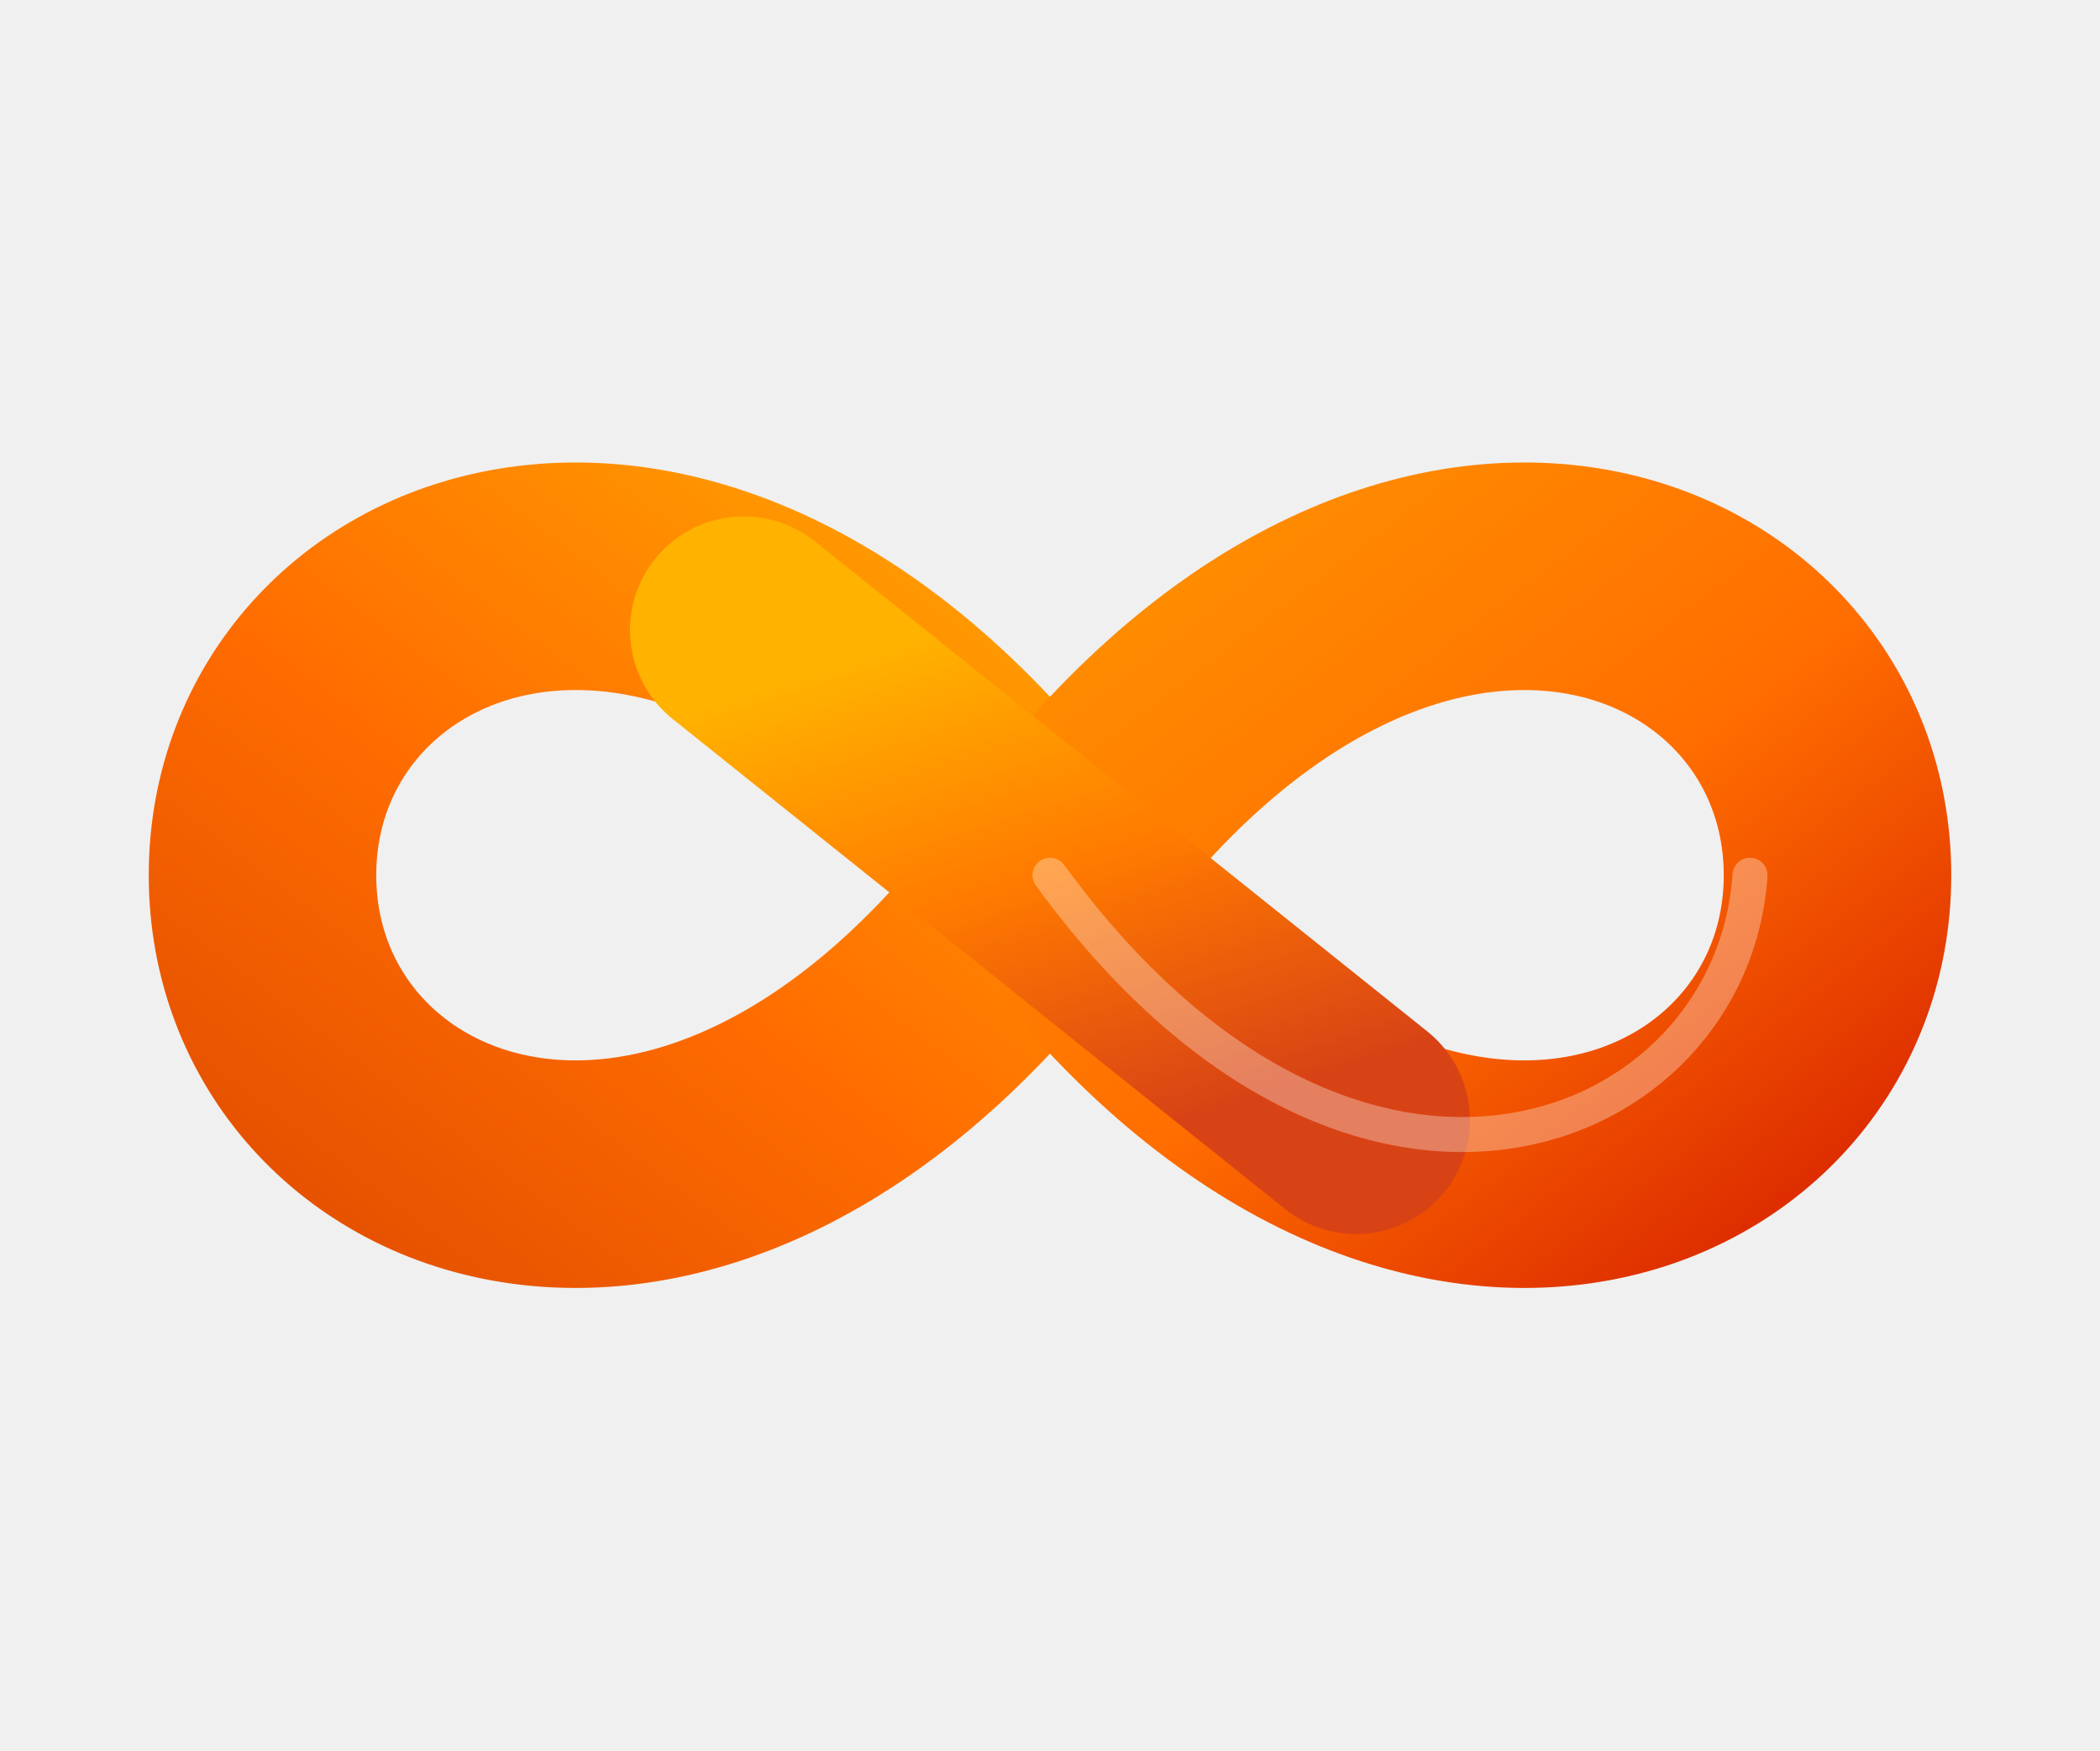
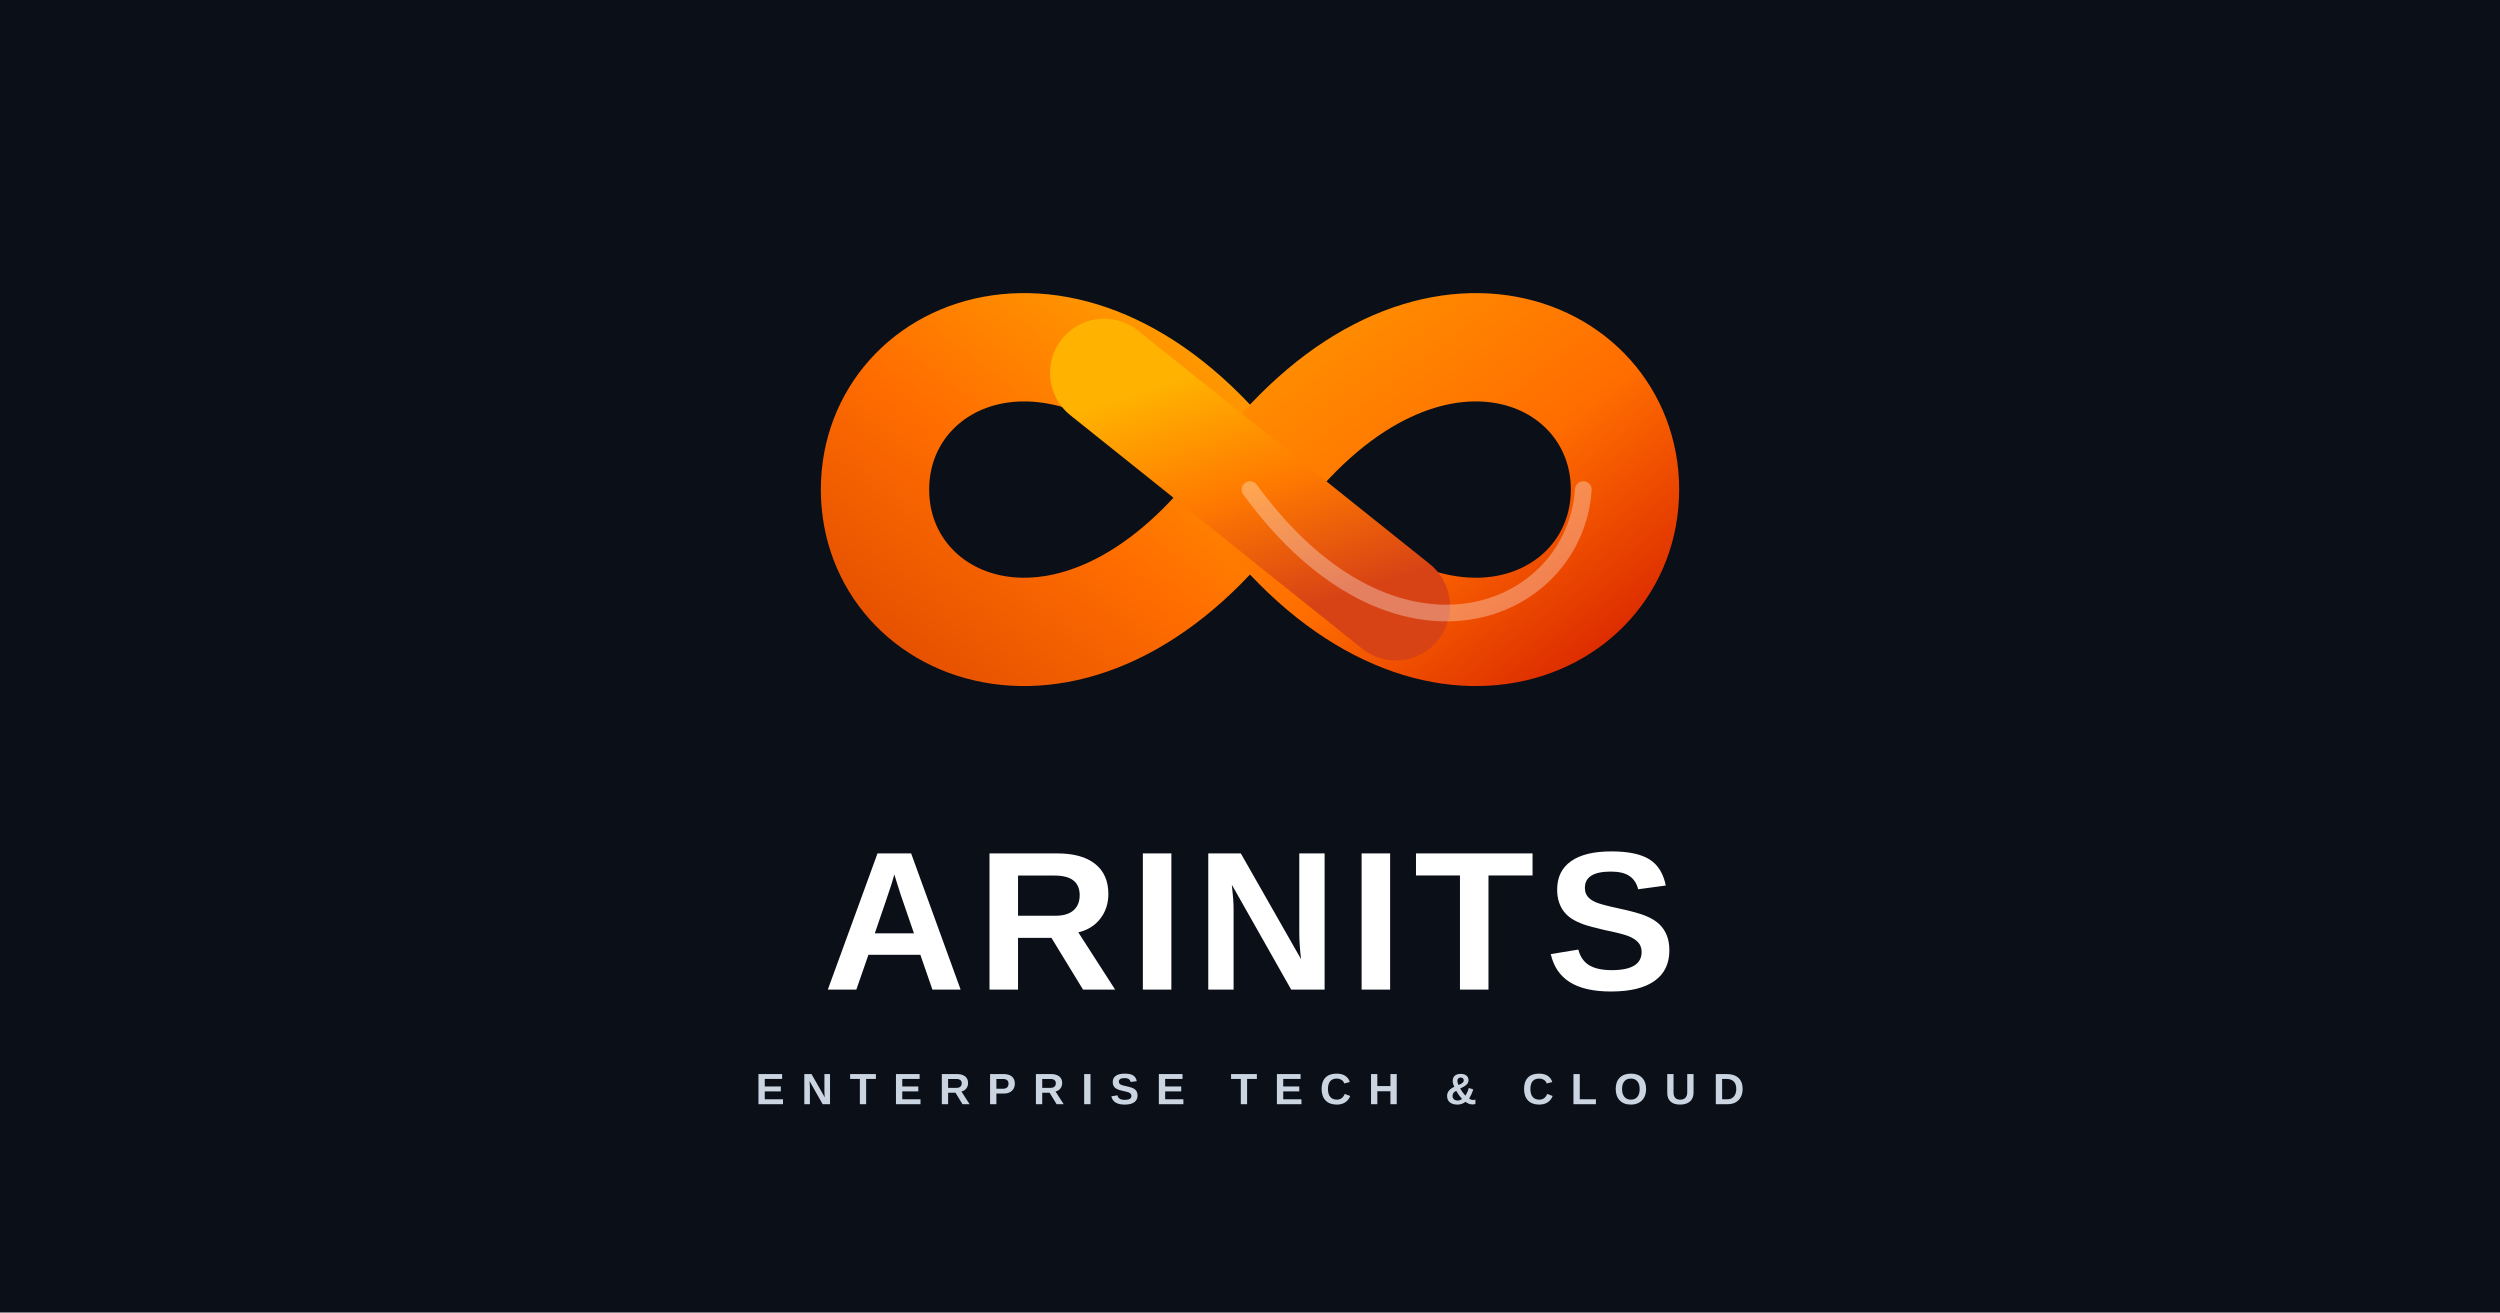
- <svg xmlns="http://www.w3.org/2000/svg" viewBox="0 0 240 200" role="img" aria-label="ARINITS infinity icon">
+ <svg xmlns="http://www.w3.org/2000/svg" viewBox="0 0 1200 630" role="img" aria-label="ARINITS Quantum Infinity Loop social preview">
  <defs>
    <linearGradient id="left" x1="0%" y1="100%" x2="100%" y2="0%">
      <stop offset="0%" stop-color="#E65100" />
      <stop offset="45%" stop-color="#FF6D00" />
      <stop offset="100%" stop-color="#FFA000" />
    </linearGradient>
    <linearGradient id="right" x1="0%" y1="0%" x2="100%" y2="100%">
      <stop offset="0%" stop-color="#FF9100" />
      <stop offset="55%" stop-color="#FF6D00" />
      <stop offset="100%" stop-color="#DD2C00" />
    </linearGradient>
    <linearGradient id="cross" x1="30%" y1="0%" x2="70%" y2="100%">
      <stop offset="0%" stop-color="#FFB300" />
      <stop offset="50%" stop-color="#FF7A00" />
      <stop offset="100%" stop-color="#D84315" />
    </linearGradient>
  </defs>
-   <g transform="translate(20 0)">
+   <rect width="1200" height="630" fill="#0B0F17" />
+   <g transform="translate(400 35) scale(2)">
    <g fill="none" stroke-width="26" stroke-linecap="round" stroke-linejoin="round">
      <path d="M 100 100 C 60 45, 10 65, 10 100 C 10 135, 60 155, 100 100 Z" stroke="url(#left)" />
      <path d="M 100 100 C 140 155, 190 135, 190 100 C 190 65, 140 45, 100 100 Z" stroke="url(#right)" />
      <path d="M 65 72 C 90 92, 110 108, 135 128" stroke="url(#cross)" />
      <path d="M 100 100 C 135 148, 178 130, 180 100" stroke="#FFFFFF" stroke-opacity=".32" stroke-width="4" />
    </g>
  </g>
+   <text x="600" y="475" text-anchor="middle" font-family="Arial, Helvetica, sans-serif" font-size="95" font-weight="800" letter-spacing="5" fill="#FFFFFF">ARINITS</text>
+   <text x="600" y="530" text-anchor="middle" font-family="Arial, Helvetica, sans-serif" font-size="21" font-weight="600" letter-spacing="8" fill="#CBD5E1">ENTERPRISE TECH &amp; CLOUD</text>
</svg>
